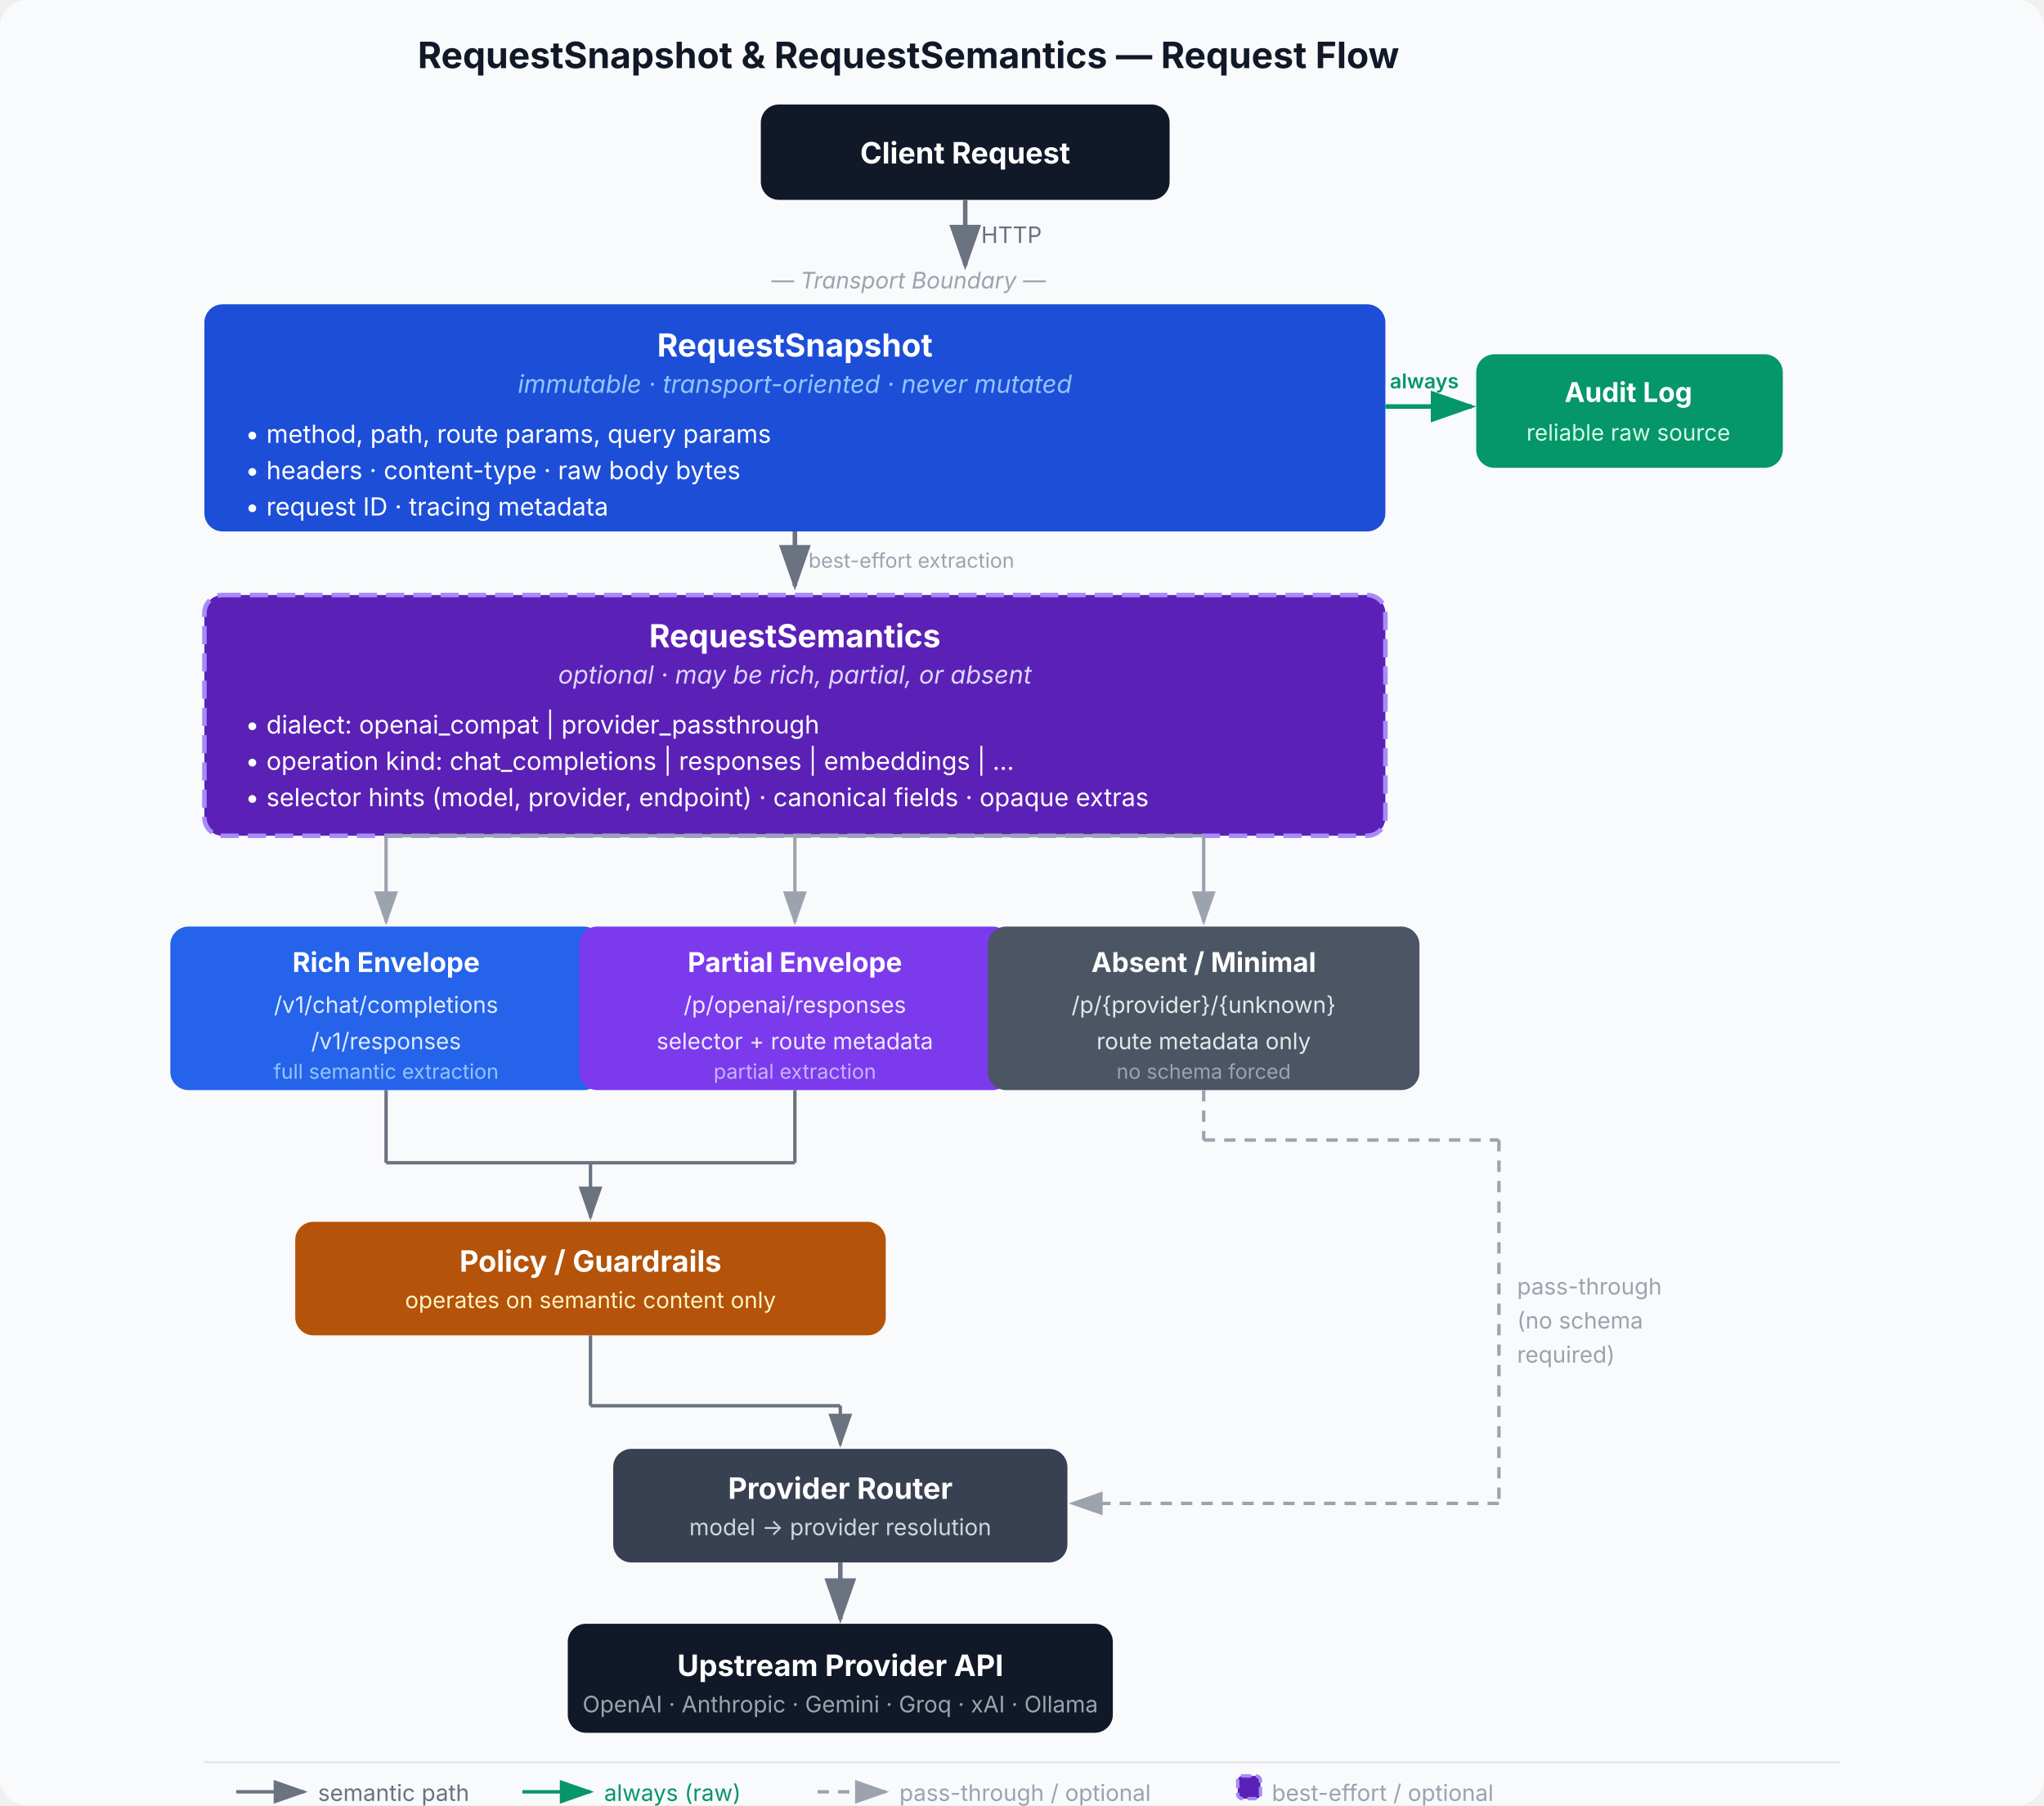
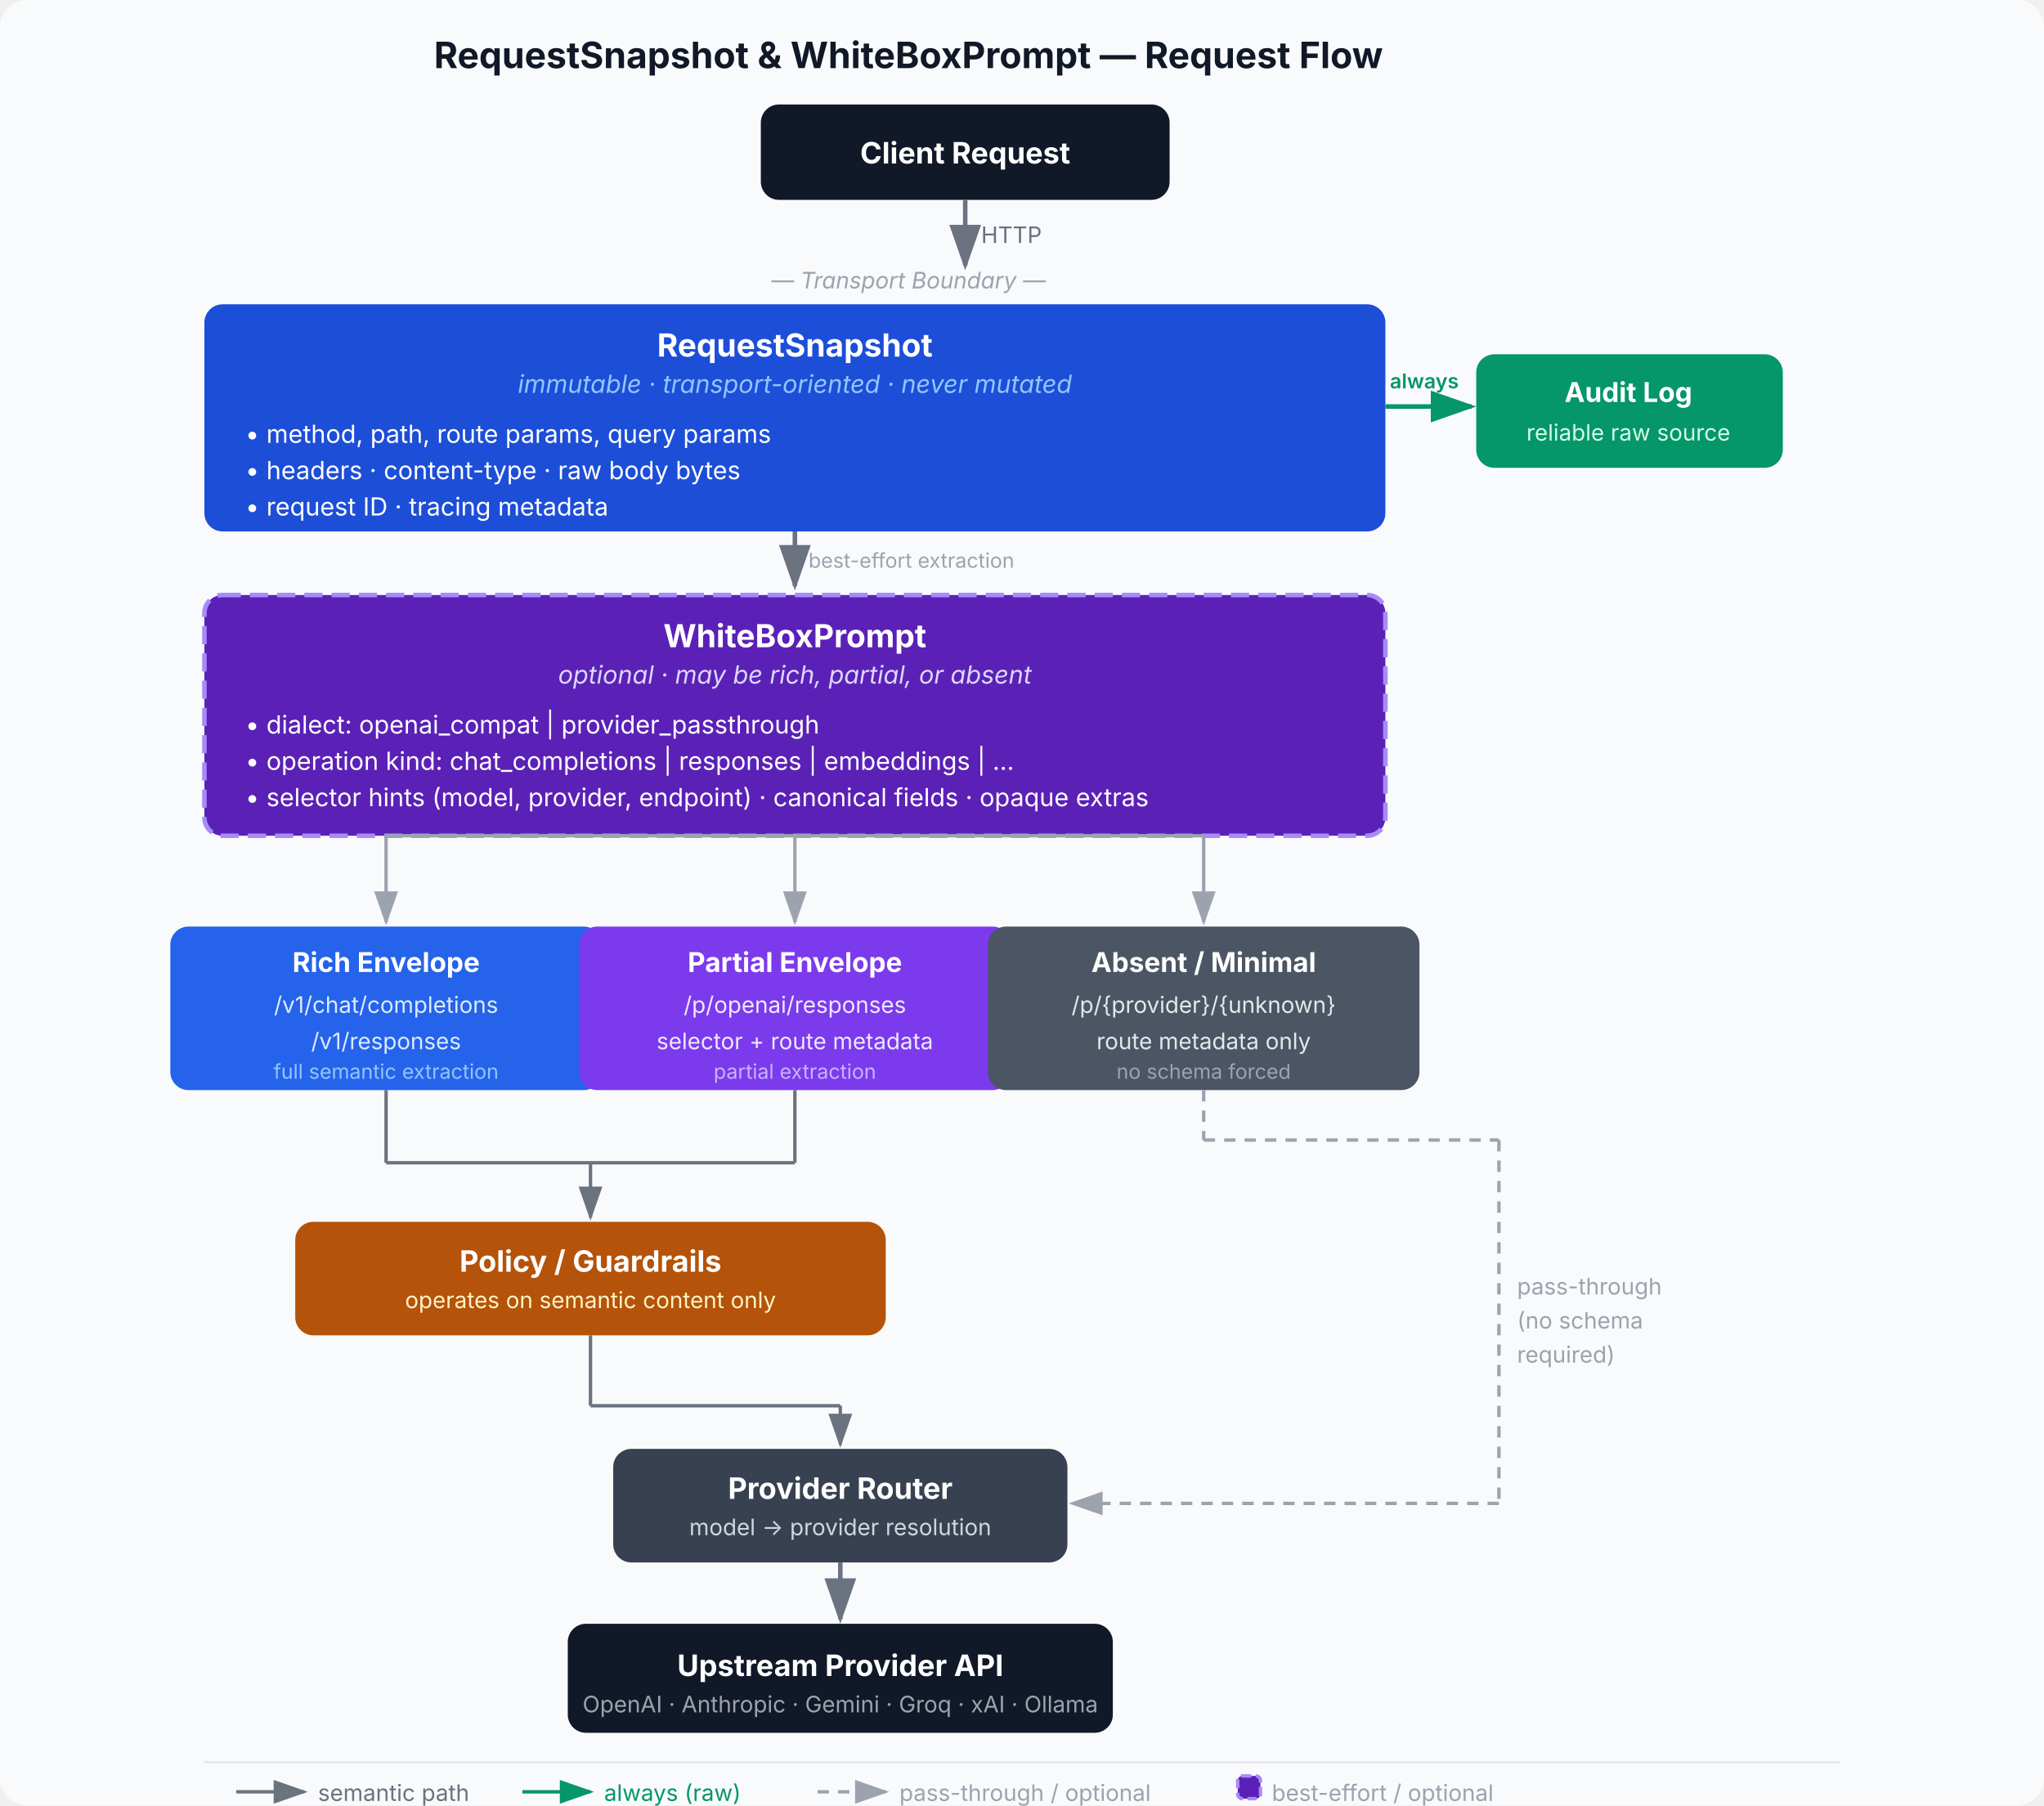
<svg xmlns="http://www.w3.org/2000/svg" width="900" height="795" viewBox="0 0 900 795" font-family="system-ui, -apple-system, 'Segoe UI', sans-serif">
  <defs>
    <marker id="arr" markerWidth="10" markerHeight="7" refX="9" refY="3.5" orient="auto">
      <polygon points="0 0, 10 3.5, 0 7" fill="#6b7280" />
    </marker>
    <marker id="arrG" markerWidth="10" markerHeight="7" refX="9" refY="3.5" orient="auto">
      <polygon points="0 0, 10 3.5, 0 7" fill="#059669" />
    </marker>
    <marker id="arrD" markerWidth="10" markerHeight="7" refX="9" refY="3.5" orient="auto">
      <polygon points="0 0, 10 3.5, 0 7" fill="#9ca3af" />
    </marker>
  </defs>
  <rect width="900" height="795" fill="#f9fafb" rx="12" />
-   <text x="400" y="30" text-anchor="middle" font-size="16" font-weight="700" fill="#111827">RequestSnapshot &amp; RequestSemantics — Request Flow</text>
+   <text x="400" y="30" text-anchor="middle" font-size="16" font-weight="700" fill="#111827">RequestSnapshot &amp; WhiteBoxPrompt — Request Flow</text>
  <rect x="335" y="46" width="180" height="42" rx="8" fill="#111827" />
  <text x="425" y="72" text-anchor="middle" font-size="13" font-weight="700" fill="white">Client Request</text>
  <line x1="425" y1="88" x2="425" y2="117" stroke="#6b7280" stroke-width="2" marker-end="url(#arr)" />
  <text x="432" y="107" font-size="10" fill="#6b7280">HTTP</text>
  <text x="400" y="127" text-anchor="middle" font-size="10" fill="#9ca3af" font-style="italic">— Transport Boundary —</text>
  <rect x="90" y="134" width="520" height="100" rx="8" fill="#1d4ed8" />
  <text x="350" y="157" text-anchor="middle" font-size="14" font-weight="700" fill="white">RequestSnapshot</text>
  <text x="350" y="173" text-anchor="middle" font-size="11" fill="#93c5fd" font-style="italic">immutable · transport-oriented · never mutated</text>
  <text x="108" y="195" font-size="11" fill="white">• method, path, route params, query params</text>
  <text x="108" y="211" font-size="11" fill="white">• headers · content-type · raw body bytes</text>
  <text x="108" y="227" font-size="11" fill="white">• request ID · tracing metadata</text>
  <line x1="610" y1="179" x2="648" y2="179" stroke="#059669" stroke-width="2" marker-end="url(#arrG)" />
  <text x="612" y="171" font-size="9" fill="#059669" font-weight="600">always</text>
  <rect x="650" y="156" width="135" height="50" rx="8" fill="#059669" />
  <text x="717" y="177" text-anchor="middle" font-size="12" font-weight="700" fill="white">Audit Log</text>
  <text x="717" y="194" text-anchor="middle" font-size="10" fill="#d1fae5">reliable raw source</text>
  <line x1="350" y1="234" x2="350" y2="258" stroke="#6b7280" stroke-width="2" marker-end="url(#arr)" />
  <text x="356" y="250" font-size="9" fill="#9ca3af">best-effort extraction</text>
  <rect x="90" y="262" width="520" height="106" rx="8" fill="#5b21b6" stroke="#a78bfa" stroke-width="2" stroke-dasharray="8,4" />
-   <text x="350" y="285" text-anchor="middle" font-size="14" font-weight="700" fill="white">RequestSemantics</text>
+   <text x="350" y="285" text-anchor="middle" font-size="14" font-weight="700" fill="white">WhiteBoxPrompt</text>
  <text x="350" y="301" text-anchor="middle" font-size="11" fill="#ddd6fe" font-style="italic">optional · may be rich, partial, or absent</text>
  <text x="108" y="323" font-size="11" fill="white">• dialect: openai_compat | provider_passthrough</text>
  <text x="108" y="339" font-size="11" fill="white">• operation kind: chat_completions | responses | embeddings | ...</text>
  <text x="108" y="355" font-size="11" fill="white">• selector hints (model, provider, endpoint) · canonical fields · opaque extras</text>
  <line x1="170" y1="368" x2="530" y2="368" stroke="#9ca3af" stroke-width="1.5" />
  <line x1="170" y1="368" x2="170" y2="406" stroke="#9ca3af" stroke-width="1.5" marker-end="url(#arrD)" />
  <line x1="350" y1="368" x2="350" y2="406" stroke="#9ca3af" stroke-width="1.5" marker-end="url(#arrD)" />
  <line x1="530" y1="368" x2="530" y2="406" stroke="#9ca3af" stroke-width="1.5" marker-end="url(#arrD)" />
  <rect x="75" y="408" width="190" height="72" rx="8" fill="#2563eb" />
  <text x="170" y="428" text-anchor="middle" font-size="12" font-weight="700" fill="white">Rich Envelope</text>
  <text x="170" y="446" text-anchor="middle" font-size="10" fill="#dbeafe">/v1/chat/completions</text>
  <text x="170" y="462" text-anchor="middle" font-size="10" fill="#dbeafe">/v1/responses</text>
  <text x="170" y="475" text-anchor="middle" font-size="9" fill="#93c5fd">full semantic extraction</text>
  <rect x="255" y="408" width="190" height="72" rx="8" fill="#7c3aed" />
  <text x="350" y="428" text-anchor="middle" font-size="12" font-weight="700" fill="white">Partial Envelope</text>
  <text x="350" y="446" text-anchor="middle" font-size="10" fill="#ede9fe">/p/openai/responses</text>
  <text x="350" y="462" text-anchor="middle" font-size="10" fill="#ede9fe">selector + route metadata</text>
  <text x="350" y="475" text-anchor="middle" font-size="9" fill="#c4b5fd">partial extraction</text>
  <rect x="435" y="408" width="190" height="72" rx="8" fill="#4b5563" />
  <text x="530" y="428" text-anchor="middle" font-size="12" font-weight="700" fill="white">Absent / Minimal</text>
  <text x="530" y="446" text-anchor="middle" font-size="10" fill="#e5e7eb">/p/{provider}/{unknown}</text>
  <text x="530" y="462" text-anchor="middle" font-size="10" fill="#e5e7eb">route metadata only</text>
  <text x="530" y="475" text-anchor="middle" font-size="9" fill="#9ca3af">no schema forced</text>
  <line x1="170" y1="480" x2="170" y2="512" stroke="#6b7280" stroke-width="1.5" />
  <line x1="350" y1="480" x2="350" y2="512" stroke="#6b7280" stroke-width="1.5" />
  <line x1="170" y1="512" x2="350" y2="512" stroke="#6b7280" stroke-width="1.5" />
  <line x1="260" y1="512" x2="260" y2="536" stroke="#6b7280" stroke-width="1.5" marker-end="url(#arr)" />
  <rect x="130" y="538" width="260" height="50" rx="8" fill="#b45309" />
  <text x="260" y="560" text-anchor="middle" font-size="13" font-weight="700" fill="white">Policy / Guardrails</text>
  <text x="260" y="576" text-anchor="middle" font-size="10" fill="#fef3c7">operates on semantic content only</text>
  <line x1="530" y1="480" x2="530" y2="502" stroke="#9ca3af" stroke-width="1.5" stroke-dasharray="5,4" />
  <line x1="530" y1="502" x2="660" y2="502" stroke="#9ca3af" stroke-width="1.5" stroke-dasharray="5,4" />
  <line x1="660" y1="502" x2="660" y2="662" stroke="#9ca3af" stroke-width="1.5" stroke-dasharray="5,4" />
  <line x1="660" y1="662" x2="472" y2="662" stroke="#9ca3af" stroke-width="1.5" stroke-dasharray="5,4" marker-end="url(#arrD)" />
  <text x="668" y="570" font-size="10" fill="#9ca3af">pass-through</text>
  <text x="668" y="585" font-size="10" fill="#9ca3af">(no schema</text>
  <text x="668" y="600" font-size="10" fill="#9ca3af">required)</text>
  <line x1="260" y1="588" x2="260" y2="619" stroke="#6b7280" stroke-width="1.5" />
  <line x1="260" y1="619" x2="370" y2="619" stroke="#6b7280" stroke-width="1.5" />
  <line x1="370" y1="619" x2="370" y2="636" stroke="#6b7280" stroke-width="1.5" marker-end="url(#arr)" />
  <rect x="270" y="638" width="200" height="50" rx="8" fill="#374151" />
  <text x="370" y="660" text-anchor="middle" font-size="13" font-weight="700" fill="white">Provider Router</text>
  <text x="370" y="676" text-anchor="middle" font-size="10" fill="#d1d5db">model → provider resolution</text>
  <line x1="370" y1="688" x2="370" y2="713" stroke="#6b7280" stroke-width="2" marker-end="url(#arr)" />
  <rect x="250" y="715" width="240" height="48" rx="8" fill="#111827" />
  <text x="370" y="738" text-anchor="middle" font-size="13" font-weight="700" fill="white">Upstream Provider API</text>
  <text x="370" y="754" text-anchor="middle" font-size="10" fill="#9ca3af">OpenAI · Anthropic · Gemini · Groq · xAI · Ollama</text>
  <line x1="90" y1="776" x2="810" y2="776" stroke="#e5e7eb" stroke-width="1" />
  <line x1="104" y1="789" x2="134" y2="789" stroke="#6b7280" stroke-width="1.5" marker-end="url(#arr)" />
  <text x="140" y="793" font-size="10" fill="#6b7280">semantic path</text>
  <line x1="230" y1="789" x2="260" y2="789" stroke="#059669" stroke-width="1.5" marker-end="url(#arrG)" />
  <text x="266" y="793" font-size="10" fill="#059669">always (raw)</text>
  <line x1="360" y1="789" x2="390" y2="789" stroke="#9ca3af" stroke-width="1.5" stroke-dasharray="5,4" marker-end="url(#arrD)" />
  <text x="396" y="793" font-size="10" fill="#9ca3af">pass-through / optional</text>
  <rect x="545" y="782" width="10" height="10" rx="2" fill="#5b21b6" stroke="#a78bfa" stroke-width="1.5" stroke-dasharray="4,2" />
  <text x="560" y="793" font-size="10" fill="#9ca3af">best-effort / optional</text>
</svg>
